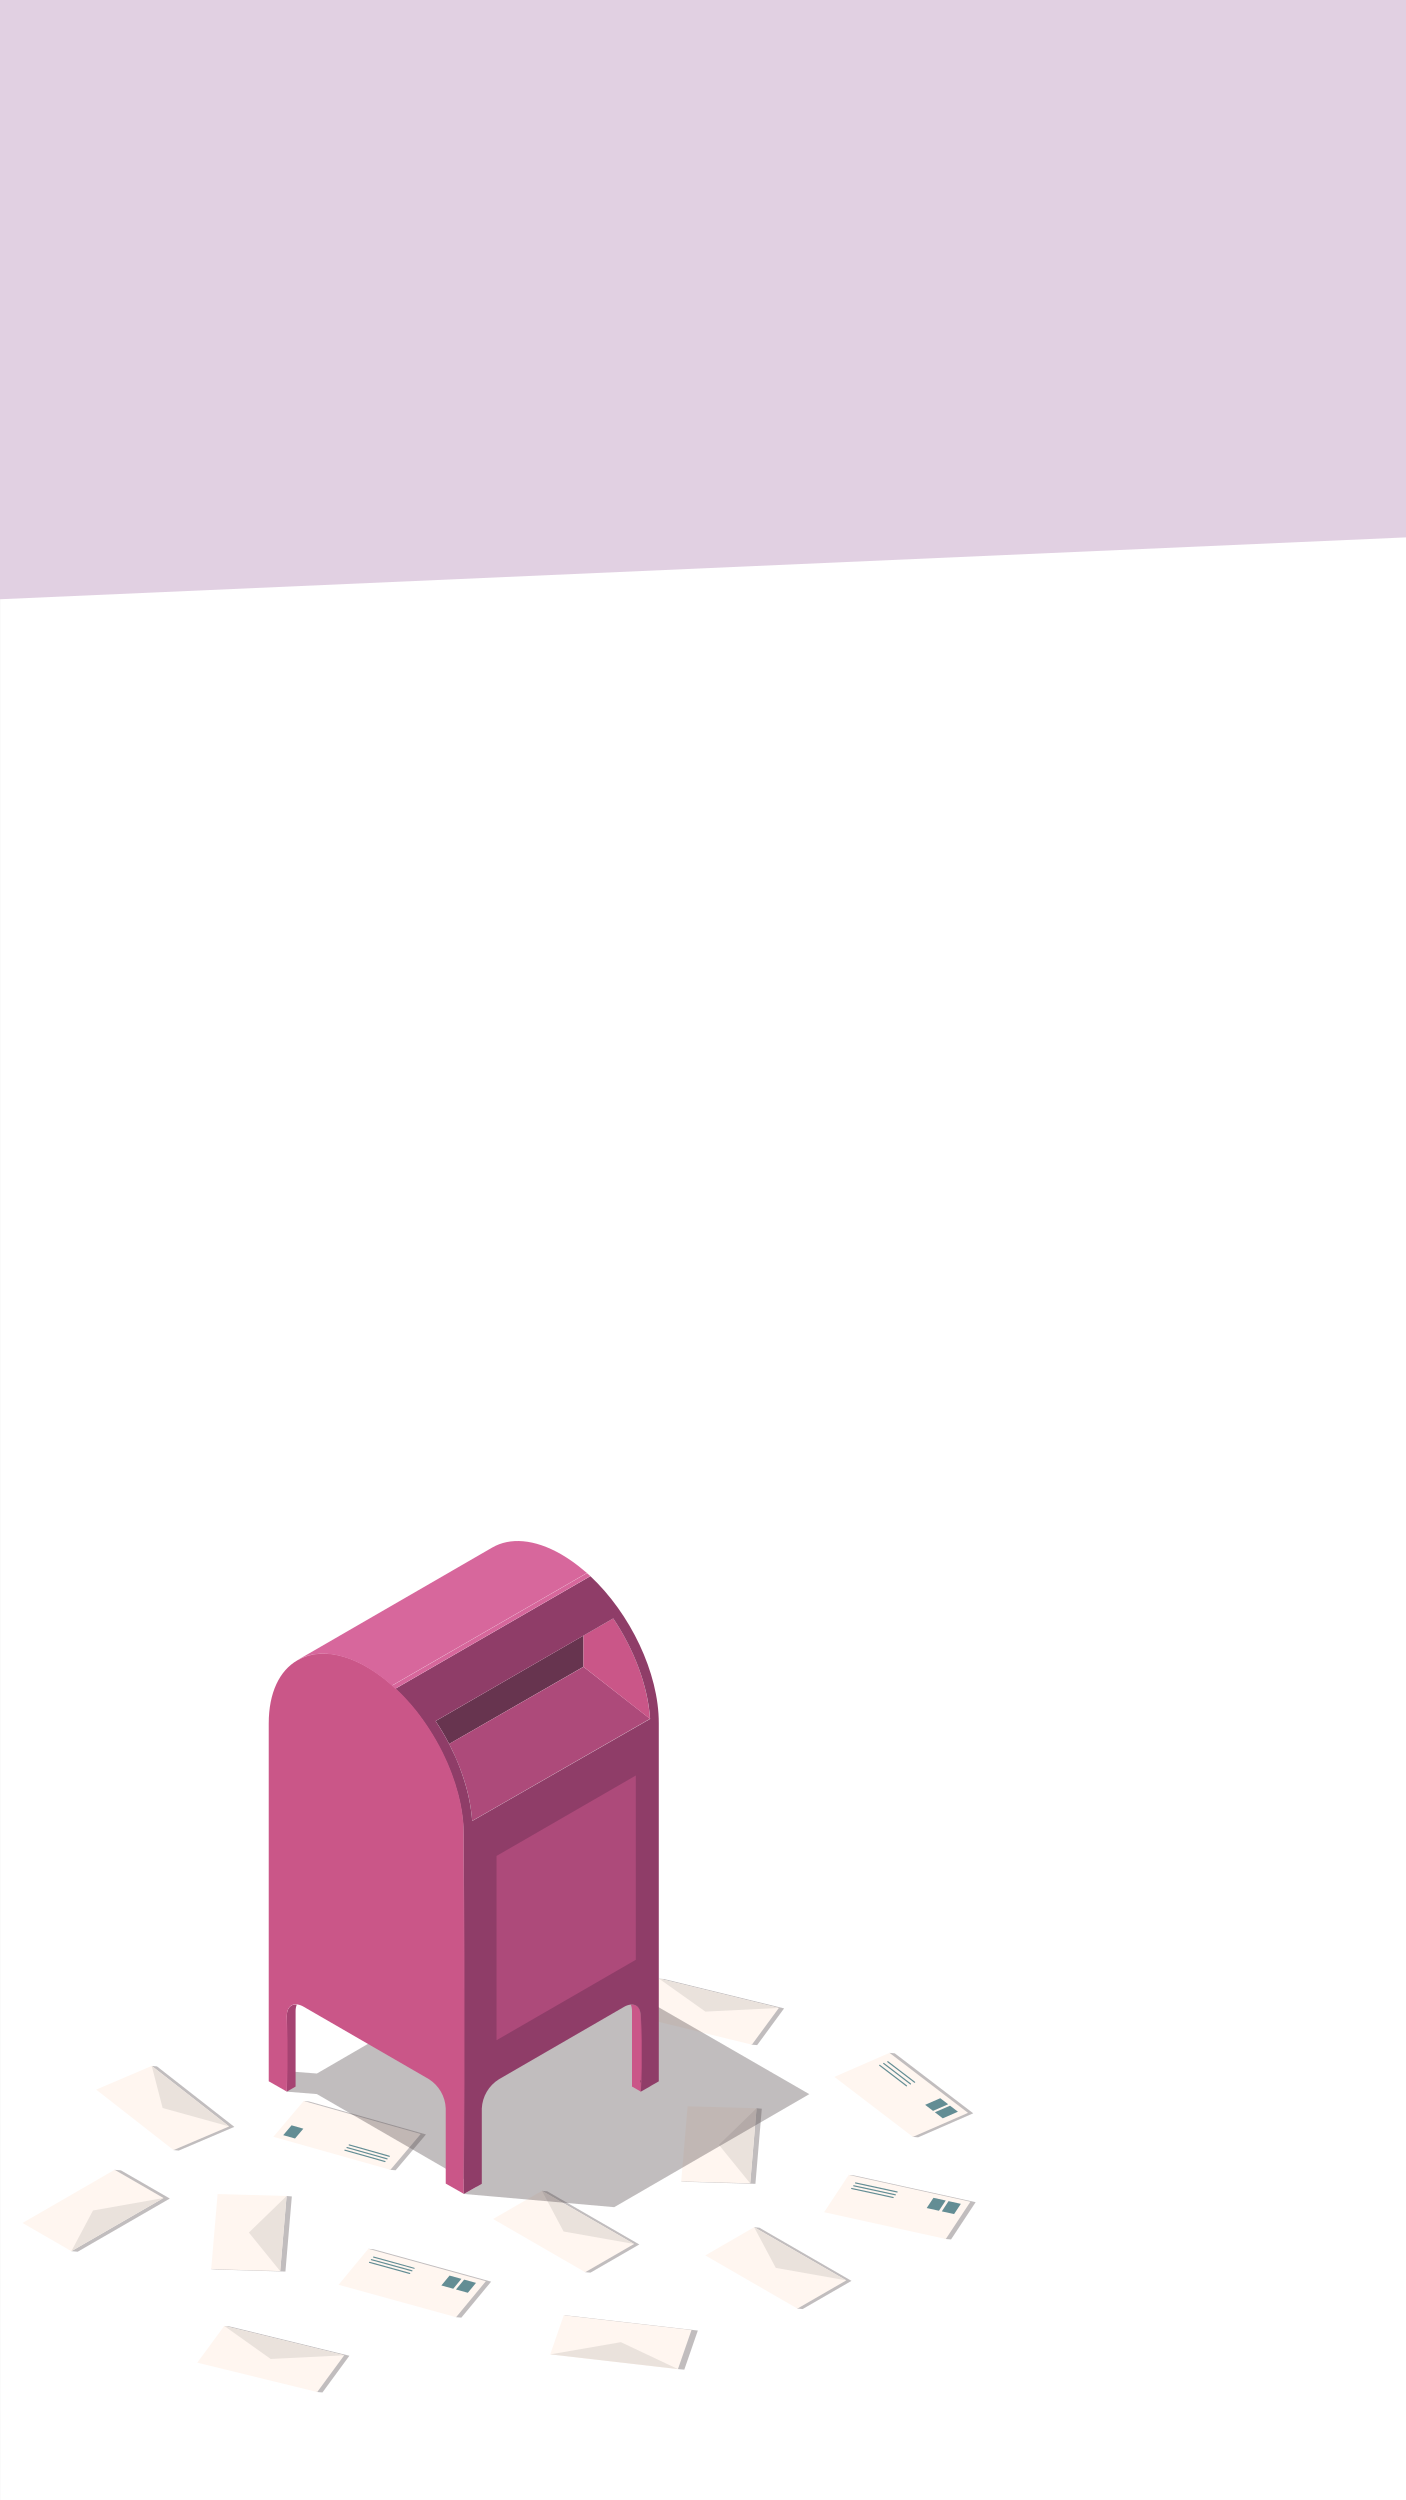
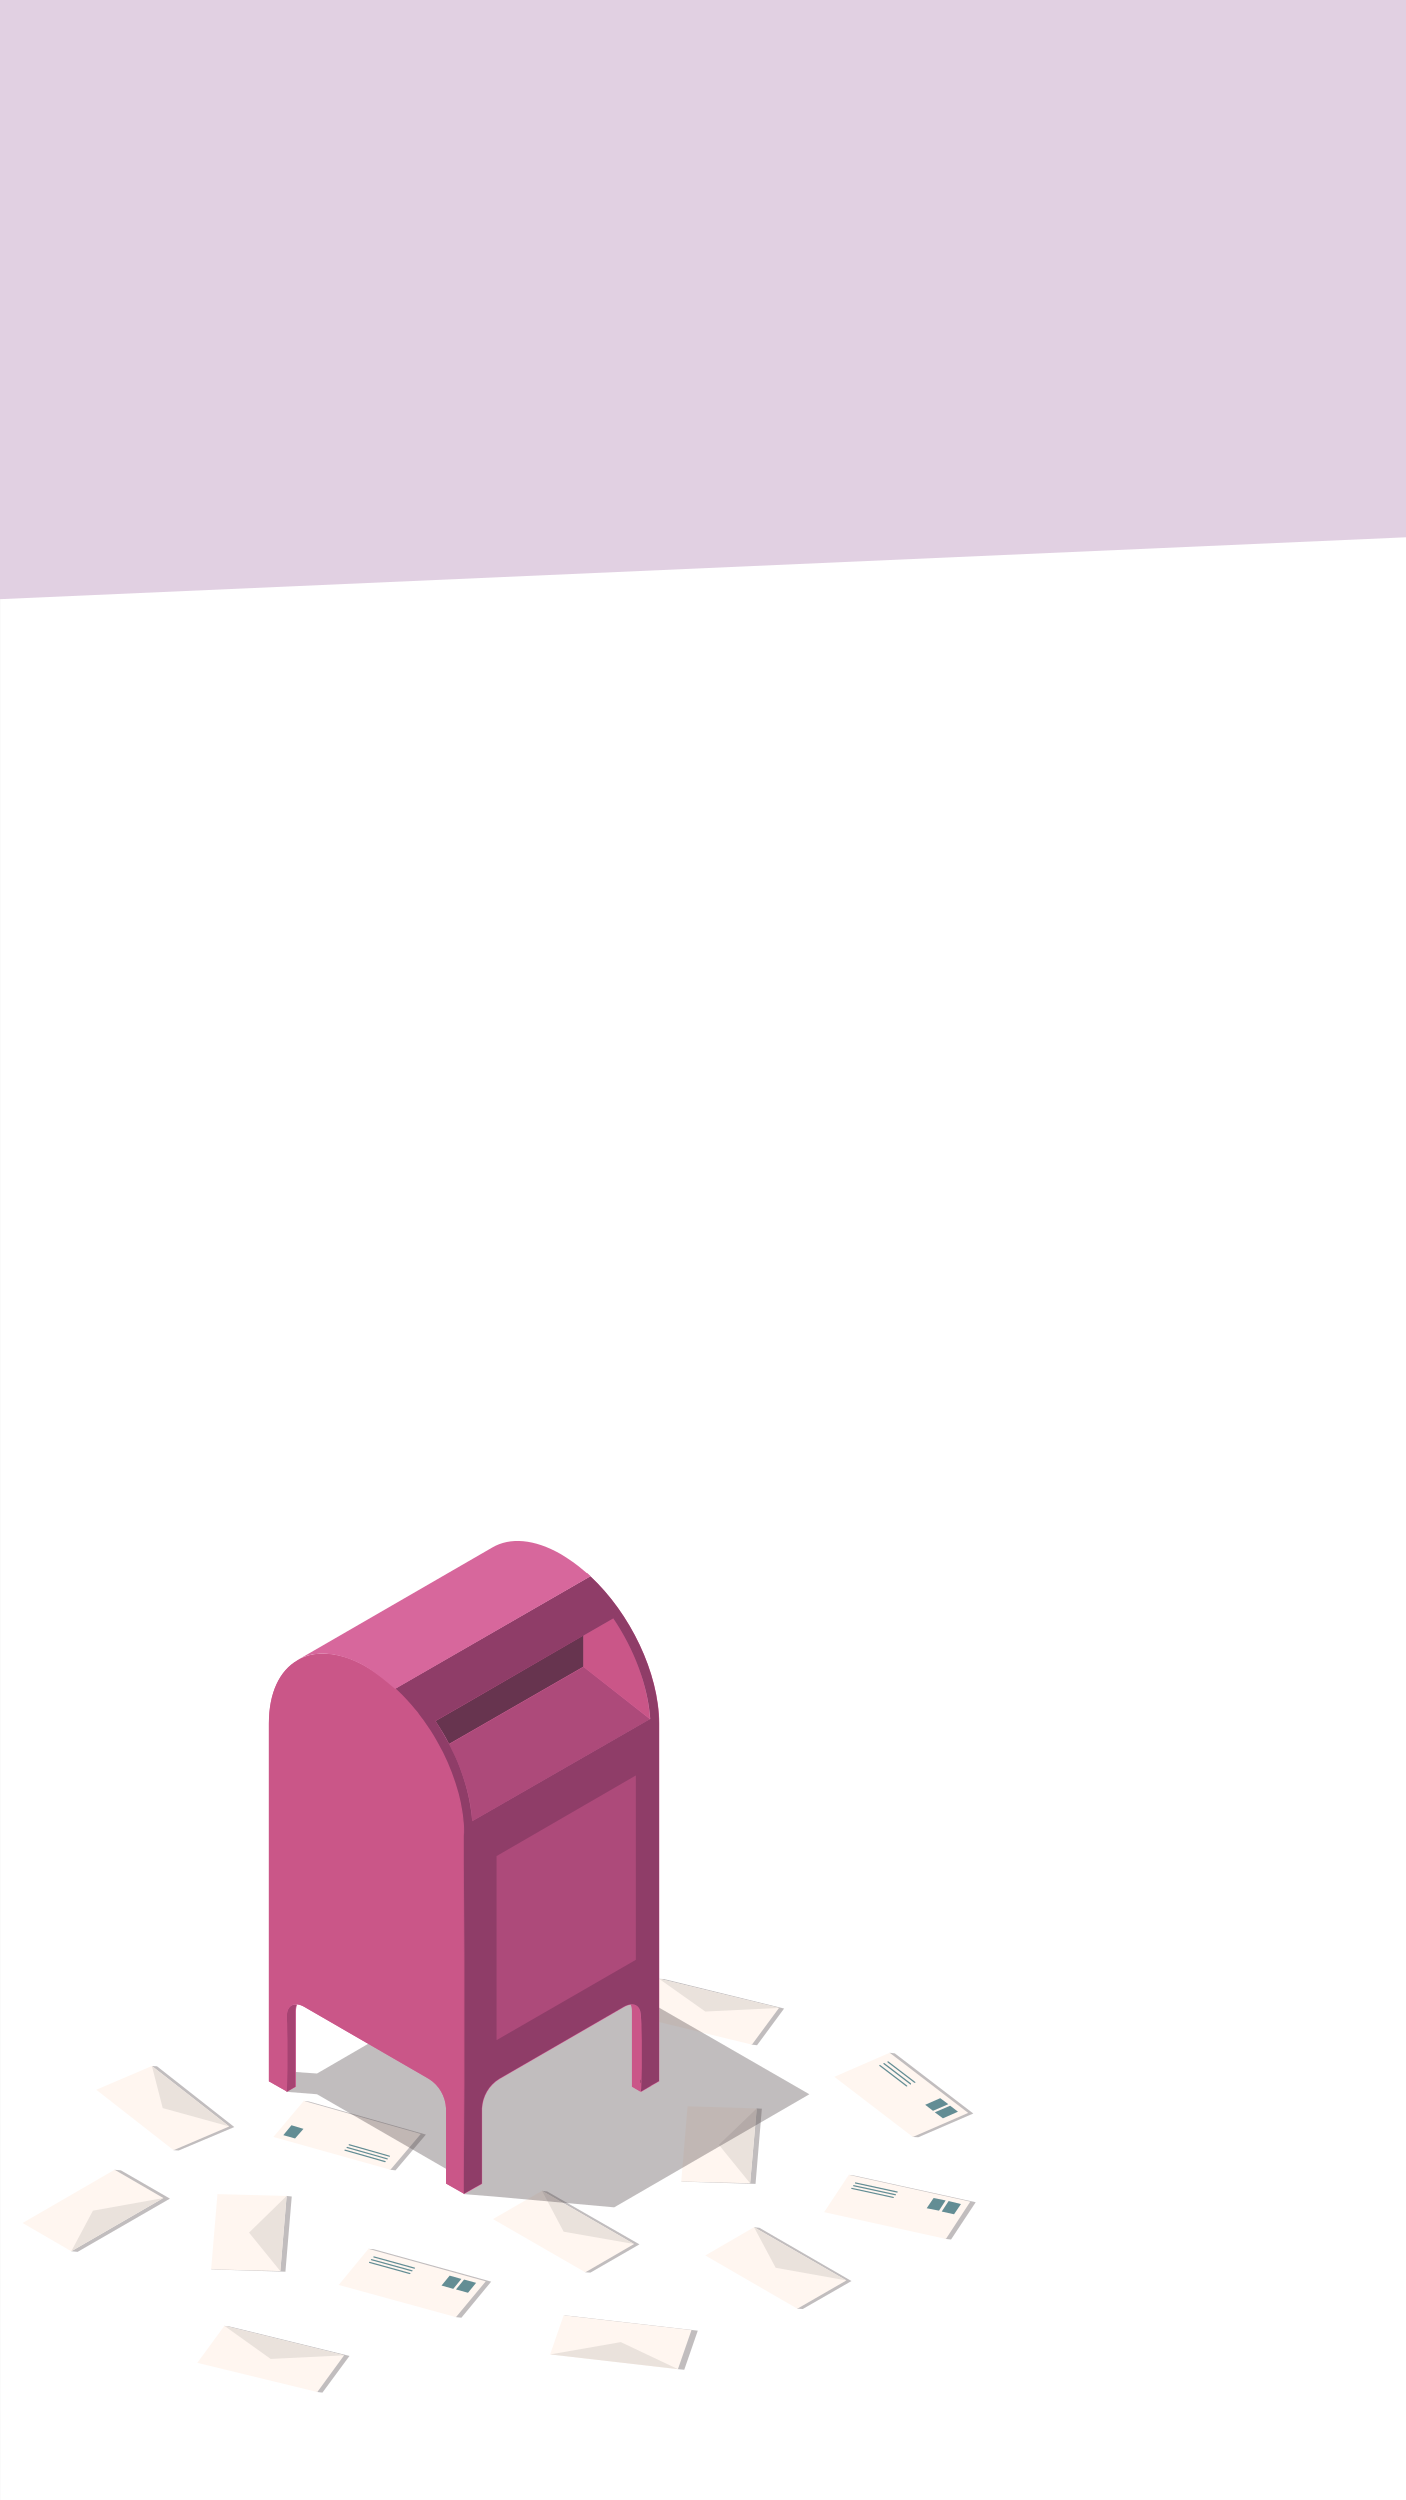
- <svg xmlns="http://www.w3.org/2000/svg" id="Contact" viewBox="0 0 467.32 831.22">
-   <defs>
-     <style>.cls-1,.cls-11{fill:#fff;}.cls-2{fill:#e1d0e2;}.cls-3{fill:#53494c;opacity:0.36;isolation:isolate;}.cls-4{fill:#fff6f0;}.cls-5{fill:#638d94;}.cls-6{fill:#eae2dc;}.cls-7{fill:#ca5688;}.cls-8{fill:#67344f;}.cls-9{fill:#ad4a7a;}.cls-10{fill:#a64372;}.cls-11{stroke:#231f20;stroke-miterlimit:10;stroke-width:0.4px;}.cls-12{fill:#8f3d68;}.cls-13{fill:#d7679c;}</style>
-   </defs>
-   <rect class="cls-1" x="0.09" y="-0.77" width="467.87" height="831.99" />
-   <g id="Contact_New" data-name="Contact New">
-     <polygon class="cls-2" points="929.63 158.34 -124.78 204.73 -124.78 -0.77 929.63 -0.77 929.63 158.34" />
-     <polygon class="cls-3" points="131.54 721.59 141.63 709.68 102.71 698.7 100.97 698.55 129.8 721.44 131.54 721.59" />
-     <polygon class="cls-4" points="100.97 698.55 139.88 709.53 129.8 721.44 90.89 710.46 100.97 698.55" />
-     <polygon class="cls-5" points="100.86 707.76 96.94 706.64 94.17 709.92 98.09 711.03 100.86 707.76" />
-     <path class="cls-5" d="M128,718.88H128l-13.31-3.76a.2.2,0,1,1,.06-.39h0l13.31,3.76a.2.2,0,0,1-.06.39Z" />
-     <path class="cls-5" d="M128.76,718h-.06l-13.31-3.76a.2.2,0,1,1,.06-.39h0l13.31,3.76a.2.2,0,0,1-.06.39Z" />
-     <path class="cls-5" d="M129.49,717.14h-.06l-13.31-3.77a.2.2,0,1,1,.06-.39h0l13.31,3.76a.2.2,0,0,1-.06.39Z" />
-     <polygon class="cls-3" points="228.23 725.44 251.17 726.1 253.29 701.12 251.55 700.96 226.49 725.29 228.23 725.44" />
-     <polygon class="cls-4" points="226.49 725.29 228.62 700.32 251.55 700.96 249.43 725.94 226.49 725.29" />
-     <polygon class="cls-6" points="239.02 713.13 249.43 725.94 251.55 700.96 239.02 713.13" />
-     <polygon class="cls-3" points="189.55 769.98 232.02 774.88 227.52 787.88 225.41 787.7 187.44 769.8 189.55 769.98" />
-     <polygon class="cls-4" points="187.44 769.8 229.91 774.7 225.41 787.7 182.94 782.8 187.44 769.8" />
-     <polygon class="cls-6" points="206.43 778.74 182.94 782.8 225.41 787.7 206.43 778.74" />
-     <polygon class="cls-3" points="71.96 754.61 94.9 755.27 97.03 730.29 95.29 730.14 70.22 754.46 71.96 754.61" />
-     <polygon class="cls-4" points="70.22 754.46 72.35 729.49 95.29 730.14 93.16 755.12 70.22 754.46" />
-     <polygon class="cls-6" points="82.75 742.3 93.16 755.12 95.29 730.14 82.75 742.3" />
-     <polygon class="cls-3" points="219.08 657.86 249.99 679.83 251.74 679.98 260.7 667.77 220.82 658.01 219.08 657.86" />
-     <polygon class="cls-4" points="249.99 679.83 210.12 670.07 219.08 657.86 258.96 667.62 249.99 679.83" />
-     <polygon class="cls-6" points="234.54 668.84 258.96 667.62 219.08 657.86 234.54 668.84" />
-     <polygon class="cls-3" points="74.56 773.35 105.47 795.32 107.21 795.47 116.17 783.26 76.3 773.5 74.56 773.35" />
-     <polygon class="cls-4" points="105.47 795.32 65.59 785.56 74.56 773.35 114.44 783.11 105.47 795.32" />
-     <polygon class="cls-6" points="90.01 784.33 114.44 783.11 74.56 773.35 90.01 784.33" />
-     <polygon class="cls-3" points="196.32 755.63 212.56 746.25 181.93 728.57 180.19 728.42 194.57 755.48 196.32 755.63" />
-     <polygon class="cls-4" points="194.57 755.48 163.94 737.79 180.19 728.42 210.81 746.1 194.57 755.48" />
-     <polygon class="cls-6" points="187.38 741.95 210.81 746.1 180.19 728.42 187.38 741.95" />
-     <polygon class="cls-3" points="204.21 658.86 154.22 654.49 160 657.7 105.36 689.42 95.35 688.65 95.35 695.46 105.36 696.26 158.52 727.04 154.22 729.47 164.23 730.34 164.23 730.34 164.23 730.34 204.21 733.86 269.08 696.28 204.21 658.86" />
-     <path class="cls-7" d="M210.28,666.48a3.55,3.55,0,0,0-.55,0,5.77,5.77,0,0,1,.4,2.27v25l2.95,1.7v-25C213.08,667.95,212,666.55,210.28,666.48Z" />
-     <path class="cls-8" d="M154.22,566.8l-2.8,1.62-6.59,3.81h0a79.73,79.73,0,0,1,4.52,7.62l2.07-1.2,2.8-1.61L194,554.16V543.8Z" />
-     <path class="cls-9" d="M194,554.19l-39.82,22.87-2.81,1.59-2.06,1.18q1.11,2.12,2.06,4.29a73.8,73.8,0,0,1,2.8,7.29,59.63,59.63,0,0,1,2.83,14l59.12-33.94Z" />
-     <path class="cls-10" d="M95.33,670.46v25l2.95-1.7v-25a5.75,5.75,0,0,1,.4-2.27C96.69,666.27,95.33,667.69,95.33,670.46Z" />
-     <path class="cls-7" d="M154.09,607.14c0-.65-.11-1.31-.18-2a60.84,60.84,0,0,0-2.5-11.6,75.46,75.46,0,0,0-5-12,79.74,79.74,0,0,0-4.52-7.62h0c-5.5-8.17-12.44-15.18-20-19.57l-.11-.07c-8.21-4.74-15.7-5.53-21.4-3a15.43,15.43,0,0,0-1.53.77c-5.87,3.39-9.5,10.66-9.5,21h0V692l6,3.42v-25c0-2.77,1.34-4.19,3.36-4a6,6,0,0,1,2.31.83l41.51,24a12.07,12.07,0,0,1,5.67,9.77v25l6,3.4V726.1h0V610.47Q154.22,608.83,154.09,607.14Z" />
-     <polygon class="cls-11" points="213.08 692.08 213.24 691.99 213.08 691.9 213.08 692.08" />
-     <path class="cls-7" d="M203.89,538.1,194,543.8v10.4l22.12,17.32h0C215.4,560.39,210.77,548.32,203.89,538.1Z" />
-     <path class="cls-12" d="M196.29,524.06,131.41,561.5a72,72,0,0,1,10.46,12.41h0a79.74,79.74,0,0,1,4.52,7.62,75.46,75.46,0,0,1,5,12.05,60.84,60.84,0,0,1,2.5,11.61c.07.66.13,1.31.18,2q.12,1.66.12,3.32V726.12h0v3.37l6-3.4v-25a12.12,12.12,0,0,1,5.71-9.77l41.48-24a6,6,0,0,1,2.3-.83,3.53,3.53,0,0,1,.55,0c1.7.07,2.8,1.47,2.8,4v21.43l.16.09-.16.09v3.37l3.14-1.78.07,0v-.08l2.8-1.59V573C219.09,556.17,209.5,536.43,196.29,524.06Zm-44.88,60.08q-1-2.17-2.06-4.29a79.73,79.73,0,0,0-4.52-7.62h0l6.59-3.81,2.8-1.62,39.82-23,9.85-5.69c6.87,10.23,11.51,22.29,12.27,33.41L157,605.45a59.63,59.63,0,0,0-2.83-14A73.8,73.8,0,0,0,151.41,584.14Z" />
-     <polygon class="cls-9" points="211.4 651.6 165.1 678.34 165.1 617.07 211.4 590.33 211.4 651.6" />
-     <path class="cls-7" d="M154.22,610.47l-.06-1-.07-1.23c0-.49,0-1-.12-1.66-.12-1.25-.3-2.77-.61-4.47s-.74-3.63-1.31-5.69-1.29-4.27-2.18-6.55-1.94-4.65-3.14-7a79.09,79.09,0,0,0-4.08-7.16c-.75-1.18-1.56-2.35-2.39-3.51-.41-.55-.83-1.15-1.27-1.71l-.65-.85-.67-.84a67,67,0,0,0-5.71-6.29,57,57,0,0,0-6.28-5.31,47.76,47.76,0,0,0-6.57-4,31.53,31.53,0,0,0-6.43-2.42,23.5,23.5,0,0,0-5.74-.72,18,18,0,0,0-4.42.55l-.85.25c-.27.08-.5.18-.74.27a12.17,12.17,0,0,0-1.18.49c-.61.29-.91.47-.91.47s.3-.19.9-.5q.54-.28,1.11-.51c.23-.09.46-.2.73-.29l.85-.28a18.19,18.19,0,0,1,4.47-.69,22.52,22.52,0,0,1,5.85.62,31.88,31.88,0,0,1,6.55,2.36,44.47,44.47,0,0,1,6.67,4,57.52,57.52,0,0,1,6.39,5.34,67.23,67.23,0,0,1,5.79,6.32l.67.84.65.86c.44.55.86,1.15,1.27,1.74q1.24,1.74,2.38,3.54a79.61,79.61,0,0,1,4.08,7.23,72.32,72.32,0,0,1,5.18,13.74,57,57,0,0,1,1.21,5.75c.28,1.73.43,3.25.51,4.49.07.62.06,1.19.07,1.66v1.23Z" />
-     <path class="cls-7" d="M154.22,729.49l0-5c0-3.16-.09-7.68-.12-13.1L154,692.9l0-21.23c0-7.23,0-14.46,0-21.23s.07-13.1.09-18.52.09-10,.12-13.1l0-5,0,5c0,3.16.09,7.68.12,13.1l.09,18.52c0,6.78,0,14,0,21.23l0,21.23-.09,18.52c0,5.42-.09,10-.12,13.1Z" />
-     <path class="cls-7" d="M213.08,695.45s0-.39-.06-1.07-.08-1.66-.12-2.83-.07-2.54-.09-4v-9.17c0-1.47.06-2.83.09-4s.09-2.15.12-2.83.06-1.07.06-1.07,0,.39.06,1.07.08,1.66.12,2.83.07,2.54.09,4v9.17c0,1.47-.06,2.83-.09,4s-.12,2.14-.12,2.83A8.31,8.31,0,0,1,213.08,695.45Z" />
-     <path class="cls-7" d="M95.33,695.45s0-.39-.06-1.07-.08-1.66-.12-2.83-.07-2.54-.09-4v-9.17c0-1.47.06-2.83.09-4s.09-2.15.12-2.83.06-1.09.06-1.09,0,.39.06,1.07.08,1.66.12,2.83.07,2.54.09,4v9.17c0,1.47-.06,2.83-.09,4s-.09,2.15-.12,2.83S95.33,695.45,95.33,695.45Z" />
-     <path class="cls-13" d="M194,522.06a50.93,50.93,0,0,0-7.39-5.26c-9-5.17-17.06-5.66-22.93-2.27L98.85,552a15.44,15.44,0,0,1,1.53-.77c5.71-2.51,13.2-1.7,21.4,3l.11.07a52.06,52.06,0,0,1,8.39,6.14L195.15,523Q194.61,522.53,194,522.06Z" />
-     <path class="cls-13" d="M130.28,560.49l1.11,1,64.88-37.45-1.11-1Z" />
-     <polygon class="cls-3" points="252.48 740.68 250.74 740.52 265.13 767.58 266.87 767.73 283.11 758.36 252.48 740.68" />
-     <polygon class="cls-4" points="265.13 767.58 234.5 749.9 250.74 740.52 281.37 758.2 265.13 767.58" />
-     <polygon class="cls-6" points="257.94 754.05 281.37 758.2 250.74 740.52 257.94 754.05" />
-     <polygon class="cls-3" points="57.69 714.88 59.43 715.04 77.91 707.16 52.19 687.05 50.45 686.89 57.69 714.88" />
-     <polygon class="cls-4" points="57.69 714.88 31.97 694.77 50.45 686.89 76.17 707.01 57.69 714.88" />
-     <polygon class="cls-6" points="54.07 700.89 76.17 707.01 50.45 686.89 54.07 700.89" />
-     <polygon class="cls-3" points="40.21 721.62 56.46 730.99 25.83 748.67 23.73 748.49 38.11 721.43 40.21 721.62" />
-     <polygon class="cls-4" points="7.48 739.11 38.11 721.43 54.35 730.81 23.73 748.49 7.48 739.11" />
-     <polygon class="cls-6" points="30.92 734.96 23.73 748.49 54.35 730.81 30.92 734.96" />
-     <polygon class="cls-3" points="122.46 747.7 151.65 770.44 153.39 770.59 163.29 758.62 124.2 747.85 122.46 747.7" />
-     <polygon class="cls-4" points="151.65 770.44 112.56 759.66 122.46 747.7 161.54 758.47 151.65 770.44" />
-     <polygon class="cls-5" points="151.6 761.23 155.55 762.32 158.27 759.03 154.33 757.94 151.6 761.23" />
-     <polygon class="cls-5" points="146.75 759.89 150.7 760.98 153.41 757.69 149.47 756.6 146.75 759.89" />
-     <path class="cls-5" d="M137.66,754.33h-.06l-13.37-3.67a.2.2,0,1,1,.06-.39h0L137.71,754a.2.2,0,0,1,0,.39Z" />
-     <path class="cls-5" d="M136.93,755.2h-.06l-13.37-3.69a.2.2,0,1,1,.06-.39h0L137,754.82a.2.2,0,0,1,0,.39Z" />
-     <path class="cls-5" d="M136.21,756.08h-.06l-13.37-3.69a.2.2,0,0,1,.11-.38l13.37,3.68a.2.2,0,0,1,0,.39Z" />
-     <polygon class="cls-3" points="297.49 682.7 295.75 682.55 303.52 710.49 305.26 710.64 323.59 702.65 297.49 682.7" />
-     <polygon class="cls-4" points="303.52 710.49 277.42 690.54 295.75 682.55 321.85 702.5 303.52 710.49" />
-     <polygon class="cls-5" points="310.83 702.3 313.46 704.32 318.5 702.12 315.87 700.11 310.83 702.3" />
-     <polygon class="cls-5" points="307.59 699.83 310.22 701.84 315.26 699.64 312.62 697.63 307.59 699.83" />
-     <path class="cls-5" d="M304.11,692.49a.2.2,0,0,1-.12,0l-8.93-6.83a.2.2,0,0,1,.24-.32l8.93,6.83a.2.2,0,0,1-.12.35Z" />
-     <path class="cls-5" d="M302.77,693.08a.2.2,0,0,1-.12,0l-8.93-6.83a.2.2,0,1,1,.2-.35l0,0,8.93,6.83a.2.2,0,0,1-.12.35Z" />
-     <path class="cls-5" d="M301.42,693.69a.2.2,0,0,1-.12,0l-8.93-6.83a.2.2,0,0,1,.24-.32l8.93,6.83a.2.2,0,0,1-.12.35Z" />
-     <polygon class="cls-3" points="282.18 723.14 314.47 744.44 316.21 744.59 324.39 732.2 283.93 723.29 282.18 723.14" />
-     <polygon class="cls-4" points="314.47 744.44 274 735.53 282.18 723.14 322.65 732.05 314.47 744.44" />
-     <polygon class="cls-5" points="313.14 735.26 317.22 736.16 319.47 732.75 315.38 731.85 313.14 735.26" />
-     <polygon class="cls-5" points="308.11 734.15 312.19 735.05 314.44 731.64 310.36 730.75 308.11 734.15" />
-     <path class="cls-5" d="M298.24,729h0l-13.83-3a.2.2,0,0,1,.08-.39l13.83,3a.2.2,0,0,1,0,.39Z" />
-     <path class="cls-5" d="M297.64,729.94h0l-13.83-3a.2.2,0,0,1,.08-.39l13.83,3a.2.2,0,0,1,0,.39Z" />
-     <path class="cls-5" d="M297,730.85h0l-13.83-3a.2.2,0,0,1,0-.4h0l13.83,3a.2.2,0,0,1,0,.39Z" />
+ <svg xmlns="http://www.w3.org/2000/svg" version="1.1" id="Contact" x="0px" y="0px" viewBox="0 0 467.3 831.2" style="enable-background:new 0 0 467.3 831.2;" xml:space="preserve">
+   <style type="text/css">
+ 	.st0{fill:#FFFFFF;}
+ 	.st1{fill:#E1D0E2;}
+ 	.st2{opacity:0.36;fill:#53494C;enable-background:new    ;}
+ 	.st3{fill:#FFF6F0;}
+ 	.st4{fill:#638D94;}
+ 	.st5{fill:#EAE2DC;}
+ 	.st6{fill:#D7679C;}
+ 	.st7{fill:#CA5688;}
+ 	.st8{fill:#67344F;}
+ 	.st9{fill:#AD4A7A;}
+ 	.st10{fill:#A64372;}
+ 	.st11{fill:#FFFFFF;stroke:#231F20;stroke-width:0.4;stroke-miterlimit:10;}
+ 	.st12{fill:#8F3D68;}
+ </style>
+   <rect x="0.1" y="-0.8" class="st0" width="467.9" height="832" />
+   <g id="Contact_New">
+     <polygon class="st1" points="929.6,158.3 -124.8,204.7 -124.8,-0.8 929.6,-0.8  " />
+     <polygon class="st2" points="131.5,721.6 141.6,709.7 102.7,698.7 101,698.5 129.8,721.4  " />
+     <polygon class="st3" points="101,698.5 139.9,709.5 129.8,721.4 90.9,710.5  " />
+     <polygon class="st4" points="100.9,707.8 96.9,706.6 94.2,709.9 98.1,711  " />
+     <path class="st4" d="M128,718.9L128,718.9l-13.3-3.8c-0.1,0-0.2-0.1-0.2-0.2c0-0.1,0.1-0.2,0.2-0.2c0,0,0,0,0.1,0l0,0l13.3,3.8   c0.1,0,0.2,0.1,0.1,0.3C128.2,718.8,128.1,718.9,128,718.9z" />
+     <path class="st4" d="M128.8,718L128.8,718l-13.4-3.8c-0.1,0-0.2-0.1-0.2-0.2c0-0.1,0.1-0.2,0.2-0.2c0,0,0,0,0.1,0l0,0l13.3,3.8   c0.1,0,0.2,0.1,0.1,0.3C128.9,717.9,128.8,718,128.8,718L128.8,718z" />
+     <path class="st4" d="M129.5,717.1L129.5,717.1l-13.4-3.8c-0.1,0-0.2-0.1-0.2-0.2c0-0.1,0.1-0.2,0.2-0.2c0,0,0,0,0.1,0l0,0l13.3,3.8   c0.1,0,0.2,0.1,0.1,0.3C129.6,717.1,129.5,717.1,129.5,717.1L129.5,717.1z" />
+     <polygon class="st2" points="228.2,725.4 251.2,726.1 253.3,701.1 251.6,701 226.5,725.3  " />
+     <polygon class="st3" points="226.5,725.3 228.6,700.3 251.6,701 249.4,725.9  " />
+     <polygon class="st5" points="239,713.1 249.4,725.9 251.6,701  " />
+     <polygon class="st2" points="189.6,770 232,774.9 227.5,787.9 225.4,787.7 187.4,769.8  " />
+     <polygon class="st3" points="187.4,769.8 229.9,774.7 225.4,787.7 182.9,782.8  " />
+     <polygon class="st5" points="206.4,778.7 182.9,782.8 225.4,787.7  " />
+     <polygon class="st2" points="72,754.6 94.9,755.3 97,730.3 95.3,730.1 70.2,754.5  " />
+     <polygon class="st3" points="70.2,754.5 72.3,729.5 95.3,730.1 93.2,755.1  " />
+     <polygon class="st5" points="82.8,742.3 93.2,755.1 95.3,730.1  " />
+     <polygon class="st2" points="219.1,657.9 250,679.8 251.7,680 260.7,667.8 220.8,658  " />
+     <polygon class="st3" points="250,679.8 210.1,670.1 219.1,657.9 259,667.6  " />
+     <polygon class="st5" points="234.5,668.8 259,667.6 219.1,657.9  " />
+     <polygon class="st2" points="74.6,773.3 105.5,795.3 107.2,795.5 116.2,783.3 76.3,773.5  " />
+     <polygon class="st3" points="105.5,795.3 65.6,785.6 74.6,773.3 114.4,783.1  " />
+     <polygon class="st5" points="90,784.3 114.4,783.1 74.6,773.3  " />
+     <polygon class="st2" points="196.3,755.6 212.6,746.2 181.9,728.6 180.2,728.4 194.6,755.5  " />
+     <polygon class="st3" points="194.6,755.5 163.9,737.8 180.2,728.4 210.8,746.1  " />
+     <polygon class="st5" points="187.4,742 210.8,746.1 180.2,728.4  " />
+     <polygon class="st2" points="204.2,658.9 154.2,654.5 160,657.7 105.4,689.4 95.3,688.7 95.3,695.5 105.4,696.3 158.5,727    154.2,729.5 164.2,730.3 164.2,730.3 164.2,730.3 204.2,733.9 269.1,696.3  " />
+     <g>
+       <path class="st6" d="M196.3,524.1l-64.9,37.4c0.1,0.1,0.2,0.3,0.4,0.4c-3.1-3-6.4-5.5-9.9-7.5l-0.1-0.1c-8.2-4.7-15.7-5.5-21.4-3    c-0.5,0.2-1,0.5-1.5,0.8c-5.9,3.4-9.5,10.7-9.5,21V692l6,3.4v0.1l3-1.7v-25c0-0.8,0.1-1.5,0.4-2.3c-1.4-0.2-2.5,0.5-3,1.9    c0.5-1.4,1.6-2.1,3-2c0.8,0.1,1.6,0.4,2.3,0.8l41.5,24c3.4,2.1,5.5,5.8,5.7,9.8v25l6,3.4v0.1l6-3.4v-25c0.2-4,2.3-7.7,5.7-9.8    l41.5-24c0.7-0.4,1.5-0.7,2.3-0.8c0,0,0,0,0.1,0c0.3,0.7,0.4,1.5,0.4,2.3v25l2.9,1.7v0l0,0l0,0v0l3.1-1.8h0.1v-0.1l2.8-1.6V573    C219.1,556.2,209.5,536.4,196.3,524.1z M194,554.2L194,554.2L157.8,575L194,554.2z M149.3,579.8c-1.4-2.6-2.9-5.1-4.5-7.6    C146.5,574.7,148,577.2,149.3,579.8L149.3,579.8z M213.1,692.1v-0.1l0.1,0.1L213.1,692.1z M157,605.5c-0.4-4.8-1.3-9.5-2.8-14    c-0.2-0.7-0.5-1.5-0.8-2.2c0.3,0.7,0.5,1.4,0.8,2.2C155.7,595.9,156.6,600.6,157,605.5l59.1-34l0,0c0,0,0,0,0,0l0,0l0,0    c-0.3-4.9-1.4-9.9-3-14.9c1.7,5,2.8,10,3.1,14.9L157,605.5z" />
+       <g>
+         <polygon class="st6" points="195.2,523 130.3,560.5 131.4,561.5 196.3,524    " />
+       </g>
+     </g>
+     <path class="st7" d="M210.3,666.5c-0.2,0-0.4,0-0.6,0c0.3,0.7,0.4,1.5,0.4,2.3v25l2.9,1.7v-25C213.1,668,212,666.5,210.3,666.5z" />
+     <path class="st8" d="M154.2,566.8l-2.8,1.6l-6.6,3.8l0,0c1.6,2.5,3.2,5,4.5,7.6l2.1-1.2l2.8-1.6l39.8-22.9v-10.4L154.2,566.8z" />
+     <path class="st9" d="M194,554.2l-39.8,22.9l-2.8,1.6l-2.1,1.2c0.7,1.4,1.4,2.8,2.1,4.3c1.1,2.4,2,4.8,2.8,7.3   c1.5,4.5,2.5,9.2,2.8,14l59.1-33.9L194,554.2z" />
+     <path class="st10" d="M95.3,670.5v25l2.9-1.7v-25c0-0.8,0.1-1.5,0.4-2.3C96.7,666.3,95.3,667.7,95.3,670.5z" />
+     <path class="st7" d="M154.1,607.1c0-0.7-0.1-1.3-0.2-2c-0.5-3.9-1.3-7.8-2.5-11.6c-1.3-4.1-3-8.2-5-12c-1.4-2.6-2.9-5.2-4.5-7.6   l0,0c-5.5-8.2-12.4-15.2-20-19.6l-0.1-0.1c-8.2-4.7-15.7-5.5-21.4-3c-0.5,0.2-1,0.5-1.5,0.8c-5.9,3.4-9.5,10.7-9.5,21l0,0V692   l6,3.4v-25c0-2.8,1.3-4.2,3.4-4c0.8,0.1,1.6,0.4,2.3,0.8l41.5,24c3.4,2.1,5.5,5.8,5.7,9.8v25l6,3.4v-3.3l0,0V610.5   C154.2,609.4,154.2,608.3,154.1,607.1z" />
+     <polygon class="st11" points="213.1,692.1 213.2,692 213.1,691.9  " />
+     <path class="st7" d="M203.9,538.1l-9.9,5.7v10.4l22.1,17.3l0,0C215.4,560.4,210.8,548.3,203.9,538.1z" />
+     <path class="st12" d="M196.3,524.1l-64.9,37.4c3.9,3.7,7.5,7.9,10.5,12.4l0,0c1.6,2.5,3.2,5,4.5,7.6c2,3.9,3.7,7.9,5,12   c1.2,3.8,2,7.7,2.5,11.6c0.1,0.7,0.1,1.3,0.2,2c0.1,1.1,0.1,2.2,0.1,3.3v115.6l0,0v3.4l6-3.4v-25c0.2-4,2.3-7.7,5.7-9.8l41.5-24   c0.7-0.4,1.5-0.7,2.3-0.8c0.2,0,0.4,0,0.6,0c1.7,0.1,2.8,1.5,2.8,4v21.4l0.2,0.1l-0.2,0.1v3.4l3.1-1.8h0.1v-0.1l2.8-1.6V573   C219.1,556.2,209.5,536.4,196.3,524.1z M151.4,584.1c-0.7-1.4-1.4-2.9-2.1-4.3c-1.4-2.6-2.9-5.2-4.5-7.6l0,0l6.6-3.8l2.8-1.6   l39.8-23l9.9-5.7c6.9,10.2,11.5,22.3,12.3,33.4L157,605.5c-0.4-4.8-1.3-9.5-2.8-14C153.4,589,152.5,586.5,151.4,584.1L151.4,584.1z   " />
+     <polygon class="st9" points="211.4,651.6 165.1,678.3 165.1,617.1 211.4,590.3  " />
+     <path class="st7" d="M154.2,610.5l-0.1-1l-0.1-1.2c0-0.5,0-1-0.1-1.7c-0.1-1.2-0.3-2.8-0.6-4.5s-0.7-3.6-1.3-5.7s-1.3-4.3-2.2-6.5   s-1.9-4.7-3.1-7c-1.2-2.5-2.6-4.8-4.1-7.2c-0.8-1.2-1.6-2.3-2.4-3.5c-0.4-0.5-0.8-1.2-1.3-1.7l-0.6-0.8l-0.7-0.8   c-1.8-2.2-3.7-4.3-5.7-6.3c-2-1.9-4.1-3.7-6.3-5.3c-2.1-1.5-4.3-2.8-6.6-4c-2-1-4.2-1.8-6.4-2.4c-1.9-0.5-3.8-0.7-5.7-0.7   c-1.5,0-3,0.2-4.4,0.5l-0.8,0.2c-0.3,0.1-0.5,0.2-0.7,0.3c-0.4,0.1-0.8,0.3-1.2,0.5c-0.6,0.3-0.9,0.5-0.9,0.5s0.3-0.2,0.9-0.5   c0.4-0.2,0.7-0.4,1.1-0.5c0.2-0.1,0.5-0.2,0.7-0.3l0.8-0.3c1.5-0.4,3-0.6,4.5-0.7c2,0,3.9,0.2,5.8,0.6c2.3,0.5,4.5,1.3,6.6,2.4   c2.3,1.1,4.6,2.5,6.7,4c2.3,1.6,4.4,3.4,6.4,5.3c2.1,2,4,4.1,5.8,6.3l0.7,0.8l0.6,0.9c0.4,0.5,0.9,1.2,1.3,1.7   c0.8,1.2,1.6,2.3,2.4,3.5c1.5,2.3,2.8,4.8,4.1,7.2c2.2,4.4,3.9,9,5.2,13.7c0.5,1.9,0.9,3.8,1.2,5.8c0.3,1.7,0.4,3.2,0.5,4.5   c0.1,0.6,0.1,1.2,0.1,1.7v1.2L154.2,610.5z" />
+     <path class="st7" d="M154.2,729.5v-5c0-3.2-0.1-7.7-0.1-13.1l-0.1-18.5v-21.2c0-7.2,0-14.5,0-21.2s0.1-13.1,0.1-18.5   s0.1-10,0.1-13.1v-5v5c0,3.2,0.1,7.7,0.1,13.1l0.1,18.5c0,6.8,0,14,0,21.2v21.2l-0.1,18.5c0,5.4-0.1,10-0.1,13.1L154.2,729.5z" />
+     <path class="st7" d="M213.1,695.5c0,0,0-0.4-0.1-1.1s-0.1-1.7-0.1-2.8s-0.1-2.5-0.1-4v-9.2c0-1.5,0.1-2.8,0.1-4s0.1-2.2,0.1-2.8   s0.1-1.1,0.1-1.1s0,0.4,0.1,1.1s0.1,1.7,0.1,2.8s0.1,2.5,0.1,4v9.2c0,1.5-0.1,2.8-0.1,4s-0.1,2.1-0.1,2.8   C213.1,694.7,213.1,695.1,213.1,695.5z" />
+     <path class="st7" d="M95.3,695.5c0,0,0-0.4-0.1-1.1s-0.1-1.7-0.1-2.8s-0.1-2.5-0.1-4v-9.2c0-1.5,0.1-2.8,0.1-4s0.1-2.2,0.1-2.8   s0.1-1.1,0.1-1.1s0,0.4,0.1,1.1s0.1,1.7,0.1,2.8s0.1,2.5,0.1,4v9.2c0,1.5-0.1,2.8-0.1,4s-0.1,2.2-0.1,2.8S95.3,695.5,95.3,695.5z" />
+     <path class="st6" d="M194,522.1c-2.3-2-4.8-3.7-7.4-5.3c-9-5.2-17.1-5.7-22.9-2.3L98.8,552c0.5-0.3,1-0.5,1.5-0.8   c5.7-2.5,13.2-1.7,21.4,3l0.1,0.1c3,1.8,6.9,4.9,9.5,7.2l64.9-37.4C195.9,523.7,194.4,522.4,194,522.1z" />
+     <polygon class="st2" points="252.5,740.7 250.7,740.5 265.1,767.6 266.9,767.7 283.1,758.4  " />
+     <polygon class="st3" points="265.1,767.6 234.5,749.9 250.7,740.5 281.4,758.2  " />
+     <polygon class="st5" points="257.9,754 281.4,758.2 250.7,740.5  " />
+     <polygon class="st2" points="57.7,714.9 59.4,715 77.9,707.2 52.2,687 50.5,686.9  " />
+     <polygon class="st3" points="57.7,714.9 32,694.8 50.5,686.9 76.2,707  " />
+     <polygon class="st5" points="54.1,700.9 76.2,707 50.5,686.9  " />
+     <polygon class="st2" points="40.2,721.6 56.5,731 25.8,748.7 23.7,748.5 38.1,721.4  " />
+     <polygon class="st3" points="7.5,739.1 38.1,721.4 54.3,730.8 23.7,748.5  " />
+     <polygon class="st5" points="30.9,735 23.7,748.5 54.3,730.8  " />
+     <polygon class="st2" points="122.5,747.7 151.6,770.4 153.4,770.6 163.3,758.6 124.2,747.8  " />
+     <polygon class="st3" points="151.6,770.4 112.6,759.7 122.5,747.7 161.5,758.5  " />
+     <polygon class="st4" points="151.6,761.2 155.6,762.3 158.3,759 154.3,757.9  " />
+     <polygon class="st4" points="146.8,759.9 150.7,761 153.4,757.7 149.5,756.6  " />
+     <path class="st4" d="M137.7,754.3L137.7,754.3l-13.4-3.7c-0.1,0-0.2-0.1-0.2-0.2c0-0.1,0.1-0.2,0.2-0.2c0,0,0,0,0.1,0l0,0l13.4,3.7   c0.1,0,0.2,0.1,0.2,0.2C137.8,754.3,137.8,754.4,137.7,754.3L137.7,754.3z" />
+     <path class="st4" d="M136.9,755.2L136.9,755.2l-13.4-3.7c-0.1,0-0.2-0.1-0.2-0.2c0-0.1,0.1-0.2,0.2-0.2c0,0,0,0,0.1,0l0,0l13.4,3.7   c0.1,0,0.2,0.1,0.2,0.2C137.1,755.1,137.1,755.2,136.9,755.2L136.9,755.2z" />
+     <path class="st4" d="M136.2,756.1L136.2,756.1l-13.4-3.7c-0.1,0-0.1-0.2-0.1-0.3c0-0.1,0.1-0.1,0.2-0.1l13.4,3.7   c0.1,0,0.2,0.1,0.2,0.2C136.4,756,136.3,756.1,136.2,756.1L136.2,756.1z" />
+     <polygon class="st2" points="297.5,682.7 295.8,682.5 303.5,710.5 305.3,710.6 323.6,702.7  " />
+     <polygon class="st3" points="303.5,710.5 277.4,690.5 295.8,682.5 321.9,702.5  " />
+     <polygon class="st4" points="310.8,702.3 313.5,704.3 318.5,702.1 315.9,700.1  " />
+     <polygon class="st4" points="307.6,699.8 310.2,701.8 315.3,699.6 312.6,697.6  " />
+     <path class="st4" d="M304.1,692.5c0,0-0.1,0-0.1,0l-8.9-6.8c-0.1-0.1-0.1-0.2,0-0.3c0.1-0.1,0.2-0.1,0.3,0l8.9,6.8   c0.1,0.1,0.1,0.2,0,0.3C304.2,692.5,304.2,692.5,304.1,692.5L304.1,692.5z" />
+     <path class="st4" d="M302.8,693.1c0,0-0.1,0-0.1,0l-8.9-6.8c-0.1-0.1-0.1-0.2-0.1-0.3c0.1-0.1,0.2-0.1,0.3-0.1l0,0l0,0l8.9,6.8   C302.9,692.8,302.9,692.9,302.8,693.1C302.8,693.1,302.8,693.1,302.8,693.1L302.8,693.1z" />
+     <path class="st4" d="M301.4,693.7c0,0-0.1,0-0.1,0l-8.9-6.8c-0.1-0.1-0.1-0.2,0-0.3c0.1-0.1,0.2-0.1,0.3,0l8.9,6.8   c0.1,0.1,0.1,0.2,0,0.3C301.5,693.7,301.5,693.7,301.4,693.7L301.4,693.7z" />
+     <polygon class="st2" points="282.2,723.1 314.5,744.4 316.2,744.6 324.4,732.2 283.9,723.3  " />
+     <polygon class="st3" points="314.5,744.4 274,735.5 282.2,723.1 322.6,732  " />
+     <polygon class="st4" points="313.1,735.3 317.2,736.2 319.5,732.8 315.4,731.8  " />
+     <polygon class="st4" points="308.1,734.2 312.2,735 314.4,731.6 310.4,730.8  " />
+     <path class="st4" d="M298.2,729L298.2,729l-13.8-3c-0.1,0-0.2-0.1-0.1-0.3c0-0.1,0.1-0.2,0.2-0.1l13.8,3c0.1,0,0.2,0.1,0.2,0.2   C298.5,728.9,298.4,729,298.2,729L298.2,729z" />
+     <path class="st4" d="M297.6,729.9L297.6,729.9l-13.8-3c-0.1,0-0.2-0.1-0.1-0.3c0-0.1,0.1-0.2,0.2-0.1l13.8,3c0.1,0,0.2,0.1,0.2,0.2   C297.9,729.9,297.8,729.9,297.6,729.9L297.6,729.9z" />
+     <path class="st4" d="M297,730.8L297,730.8l-13.8-3c-0.1,0-0.2-0.1-0.2-0.2s0.1-0.2,0.2-0.2l0,0l13.8,3c0.1,0,0.2,0.1,0.2,0.2   C297.1,730.8,297.1,730.8,297,730.8L297,730.8z" />
  </g>
</svg>
